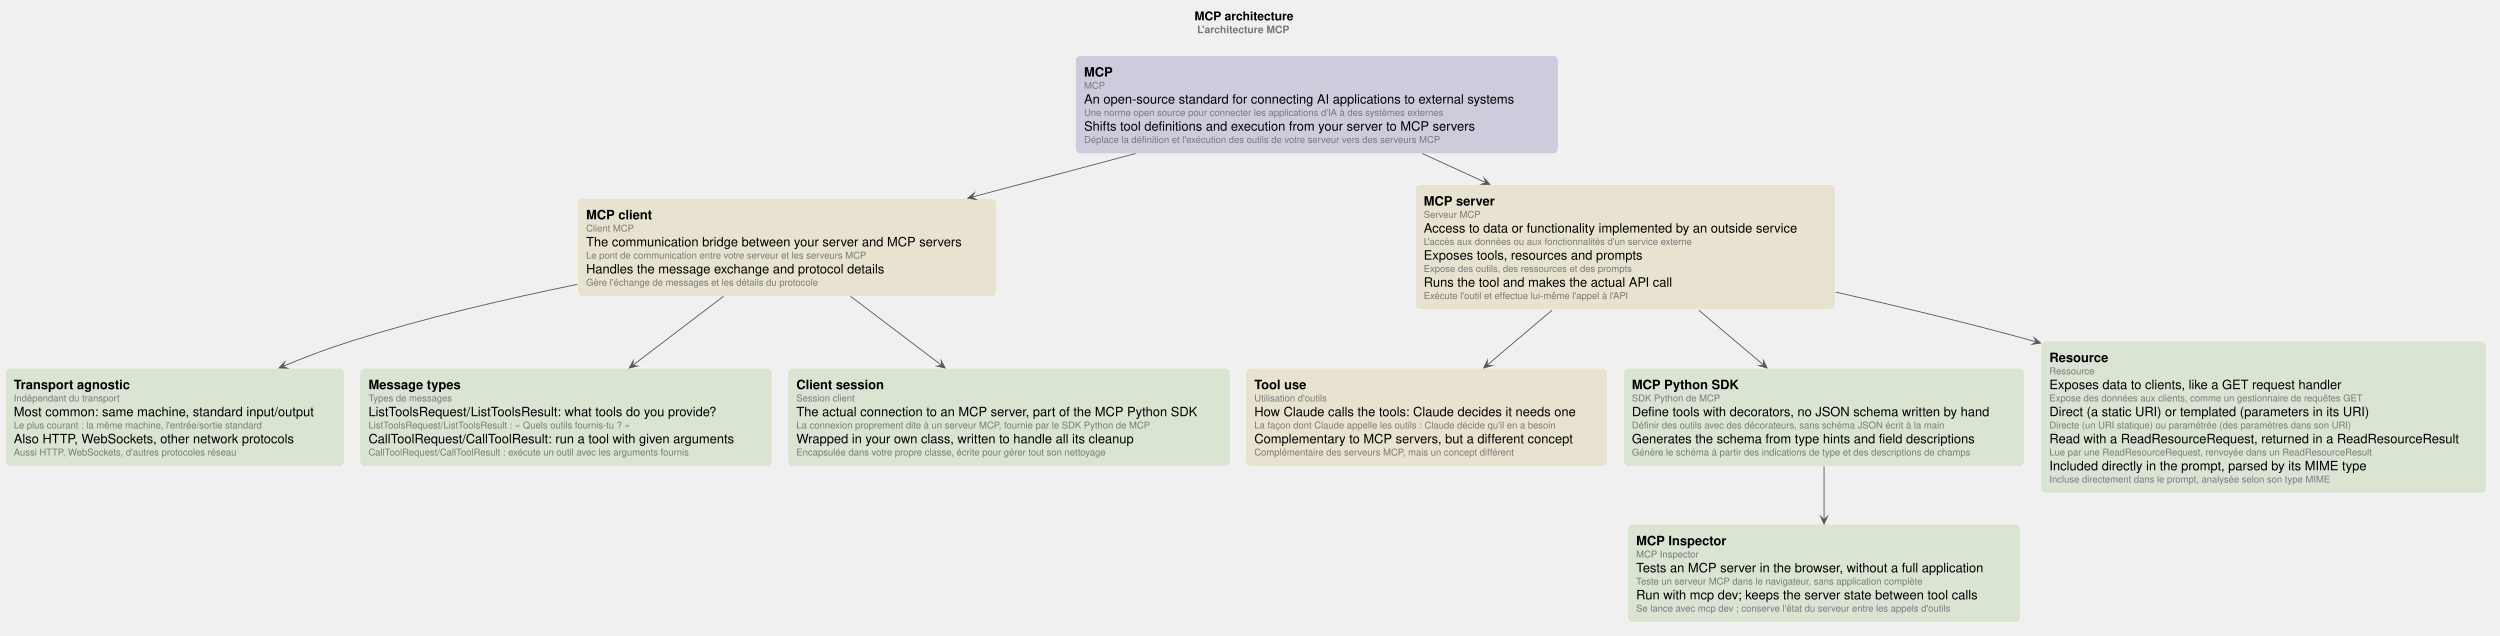
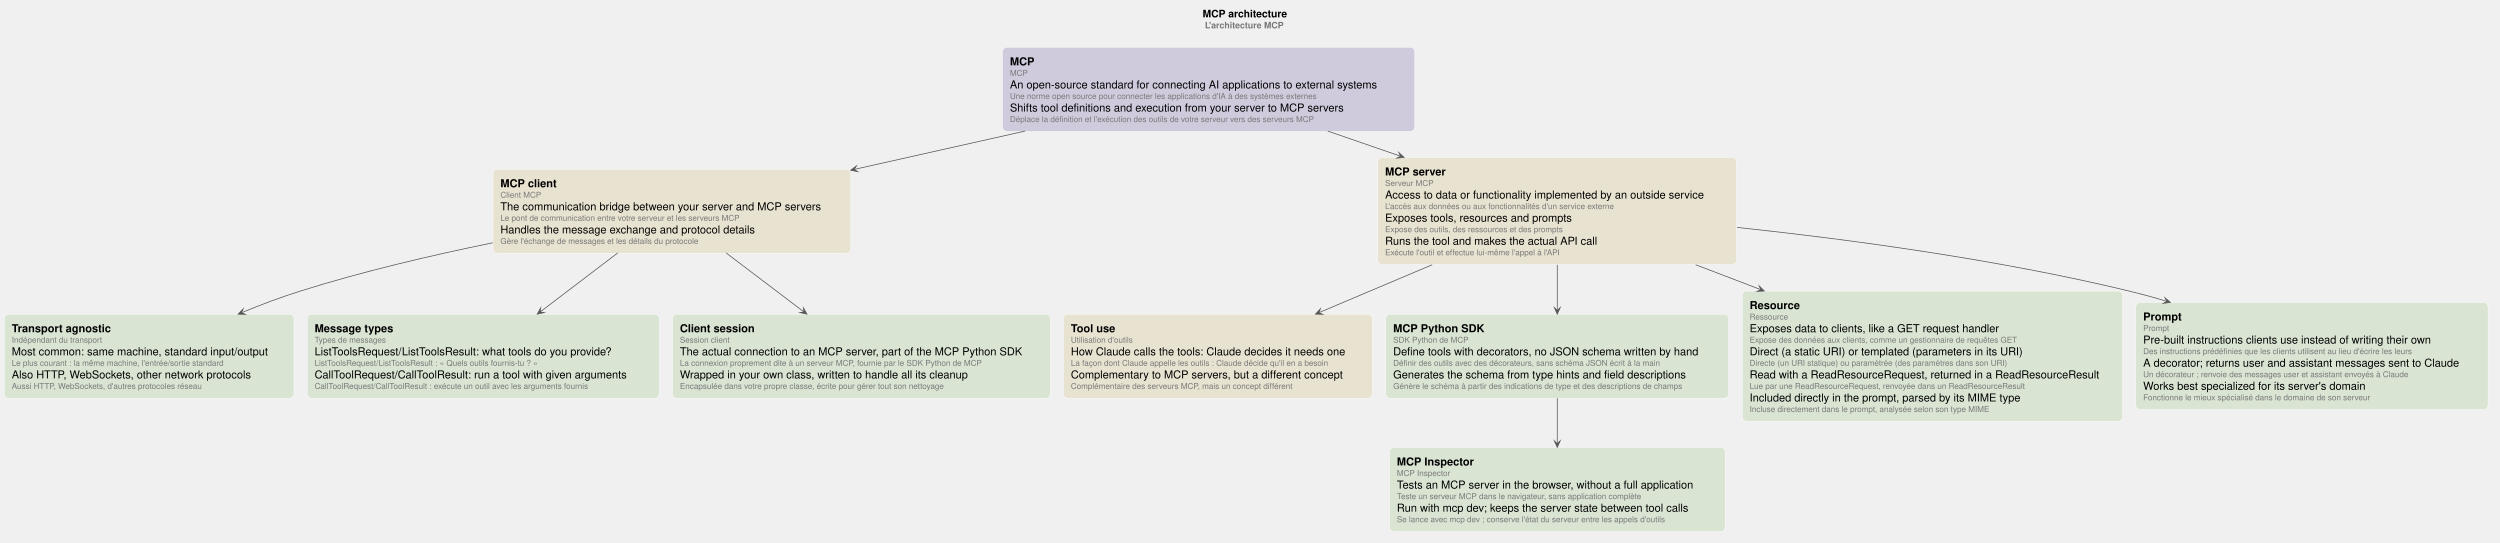
- <svg xmlns="http://www.w3.org/2000/svg" version="1.1" data-diagram-type="DESCRIPTION" style="width:2907px;height:739px;background:#FFFFFF;" width="2907px" height="739px" viewBox="0 0 2907 739" zoomAndPan="magnify" preserveAspectRatio="none" contentStyleType="text/css">
+ <svg xmlns="http://www.w3.org/2000/svg" version="1.1" data-diagram-type="DESCRIPTION" style="width:3405px;height:739px;background:#FFFFFF;" width="3405px" height="739px" viewBox="0 0 3405 739" zoomAndPan="magnify" preserveAspectRatio="none" contentStyleType="text/css">
  <defs />
  <g font-family="sans-serif" lengthAdjust="spacing">
    <g class="title" data-source-line="18">
-       <text x="1388.928" y="23.563" fill="#000" font-size="14" textLength="122.145" font-weight="700" font-family="Helvetica">MCP architecture</text>
-       <text x="1392.086" y="38.564" fill="#777" font-size="12" textLength="115.828" font-weight="700" font-family="Helvetica">L'architecture MCP</text>
+       <text x="1637.928" y="23.563" fill="#000" font-size="14" textLength="122.145" font-weight="700" font-family="Helvetica">MCP architecture</text>
+       <text x="1641.086" y="38.564" fill="#777" font-size="12" textLength="115.828" font-weight="700" font-family="Helvetica">L'architecture MCP</text>
    </g>
    <g class="entity" data-qualified-name="MCP" id="ent0001" data-source-line="20">
-       <rect x="1250.5" y="64.459" width="561.318" height="114.377" fill="#CFCBDD" style="stroke:#FFF;stroke-width:0.5;" rx="6" ry="6" />
-       <text x="1260.5" y="88.99" fill="#000" font-size="15" textLength="35.493" font-weight="700" font-family="Helvetica">MCP</text>
-       <text x="1260.5" y="103.265" fill="#777" font-size="11" textLength="24.997" font-family="Helvetica">MCP</text>
-       <text x="1260.5" y="120.449" fill="#000" font-size="15" textLength="541.318" font-family="Helvetica">An open-source standard for connecting AI applications to external systems</text>
-       <text x="1260.5" y="134.724" fill="#777" font-size="11" textLength="449.072" font-family="Helvetica">Une norme open source pour connecter les applications d'IA à des systèmes externes</text>
-       <text x="1260.5" y="151.908" fill="#000" font-size="15" textLength="491.067" font-family="Helvetica">Shifts tool definitions and execution from your server to MCP servers</text>
-       <text x="1260.5" y="166.183" fill="#777" font-size="11" textLength="446.87" font-family="Helvetica">Déplace la définition et l'exécution des outils de votre serveur vers des serveurs MCP</text>
+       <rect x="1365.5" y="64.459" width="561.318" height="114.377" fill="#CFCBDD" style="stroke:#FFF;stroke-width:0.5;" rx="6" ry="6" />
+       <text x="1375.5" y="88.99" fill="#000" font-size="15" textLength="35.493" font-weight="700" font-family="Helvetica">MCP</text>
+       <text x="1375.5" y="103.265" fill="#777" font-size="11" textLength="24.997" font-family="Helvetica">MCP</text>
+       <text x="1375.5" y="120.449" fill="#000" font-size="15" textLength="541.318" font-family="Helvetica">An open-source standard for connecting AI applications to external systems</text>
+       <text x="1375.5" y="134.724" fill="#777" font-size="11" textLength="449.072" font-family="Helvetica">Une norme open source pour connecter les applications d'IA à des systèmes externes</text>
+       <text x="1375.5" y="151.908" fill="#000" font-size="15" textLength="491.067" font-family="Helvetica">Shifts tool definitions and execution from your server to MCP servers</text>
+       <text x="1375.5" y="166.183" fill="#777" font-size="11" textLength="446.87" font-family="Helvetica">Déplace la définition et l'exécution des outils de votre serveur vers des serveurs MCP</text>
    </g>
    <g class="entity" data-qualified-name="CL" id="ent0002" data-source-line="21">
      <rect x="671.5" y="230.459" width="487.38" height="114.377" fill="#E8E2D0" style="stroke:#FFF;stroke-width:0.5;" rx="6" ry="6" />
      <text x="681.5" y="254.99" fill="#000" font-size="15" textLength="81.372" font-weight="700" font-family="Helvetica">MCP client</text>
      <text x="681.5" y="269.265" fill="#777" font-size="11" textLength="58.33" font-family="Helvetica">Client MCP</text>
      <text x="681.5" y="286.449" fill="#000" font-size="15" textLength="467.38" font-family="Helvetica">The communication bridge between your server and MCP servers</text>
      <text x="681.5" y="300.724" fill="#777" font-size="11" textLength="349.046" font-family="Helvetica">Le pont de communication entre votre serveur et les serveurs MCP</text>
      <text x="681.5" y="317.908" fill="#000" font-size="15" textLength="372.766" font-family="Helvetica">Handles the message exchange and protocol details</text>
      <text x="681.5" y="332.183" fill="#777" font-size="11" textLength="290.152" font-family="Helvetica">Gère l'échange de messages et les détails du protocole</text>
    </g>
    <g class="entity" data-qualified-name="TA" id="ent0003" data-source-line="22">
      <rect x="6" y="427.959" width="394.414" height="114.377" fill="#D9E4D3" style="stroke:#FFF;stroke-width:0.5;" rx="6" ry="6" />
      <text x="16" y="452.49" fill="#000" font-size="15" textLength="141.958" font-weight="700" font-family="Helvetica">Transport agnostic</text>
      <text x="16" y="466.765" fill="#777" font-size="11" textLength="131.979" font-family="Helvetica">Indépendant du transport</text>
      <text x="16" y="483.949" fill="#000" font-size="15" textLength="374.414" font-family="Helvetica">Most common: same machine, standard input/output</text>
      <text x="16" y="498.224" fill="#777" font-size="11" textLength="309.934" font-family="Helvetica">Le plus courant : la même machine, l'entrée/sortie standard</text>
      <text x="16" y="515.408" fill="#000" font-size="15" textLength="353.086" font-family="Helvetica">Also HTTP, WebSockets, other network protocols</text>
      <text x="16" y="529.683" fill="#777" font-size="11" textLength="279.281" font-family="Helvetica">Aussi HTTP, WebSockets, d'autres protocoles réseau</text>
    </g>
    <g class="entity" data-qualified-name="MT" id="ent0004" data-source-line="23">
      <rect x="418.5" y="427.959" width="479.265" height="114.377" fill="#D9E4D3" style="stroke:#FFF;stroke-width:0.5;" rx="6" ry="6" />
      <text x="428.5" y="452.49" fill="#000" font-size="15" textLength="113.525" font-weight="700" font-family="Helvetica">Message types</text>
      <text x="428.5" y="466.765" fill="#777" font-size="11" textLength="104.376" font-family="Helvetica">Types de messages</text>
      <text x="428.5" y="483.949" fill="#000" font-size="15" textLength="437.761" font-family="Helvetica">ListToolsRequest/ListToolsResult: what tools do you provide?</text>
      <text x="428.5" y="498.224" fill="#777" font-size="11" textLength="326.847" font-family="Helvetica">ListToolsRequest/ListToolsResult : « Quels outils fournis-tu ? »</text>
      <text x="428.5" y="515.408" fill="#000" font-size="15" textLength="459.265" font-family="Helvetica">CallToolRequest/CallToolResult: run a tool with given arguments</text>
      <text x="428.5" y="529.683" fill="#777" font-size="11" textLength="403.181" font-family="Helvetica">CallToolRequest/CallToolResult : exécute un outil avec les arguments fournis</text>
    </g>
    <g class="entity" data-qualified-name="SV" id="ent0005" data-source-line="24">
-       <rect x="1645.5" y="214.459" width="488.545" height="145.836" fill="#E8E2D0" style="stroke:#FFF;stroke-width:0.5;" rx="6" ry="6" />
-       <text x="1655.5" y="238.99" fill="#000" font-size="15" textLength="87.656" font-weight="700" font-family="Helvetica">MCP server</text>
-       <text x="1655.5" y="253.265" fill="#777" font-size="11" textLength="68.943" font-family="Helvetica">Serveur MCP</text>
-       <text x="1655.5" y="270.449" fill="#000" font-size="15" textLength="468.545" font-family="Helvetica">Access to data or functionality implemented by an outside service</text>
-       <text x="1655.5" y="284.724" fill="#777" font-size="11" textLength="338.083" font-family="Helvetica">L'accès aux données ou aux fonctionnalités d'un service externe</text>
-       <text x="1655.5" y="301.908" fill="#000" font-size="15" textLength="272.6" font-family="Helvetica">Exposes tools, resources and prompts</text>
-       <text x="1655.5" y="316.183" fill="#777" font-size="11" textLength="259.225" font-family="Helvetica">Expose des outils, des ressources et des prompts</text>
-       <text x="1655.5" y="333.367" fill="#000" font-size="15" textLength="306.584" font-family="Helvetica">Runs the tool and makes the actual API call</text>
-       <text x="1655.5" y="347.642" fill="#777" font-size="11" textLength="260.831" font-family="Helvetica">Exécute l'outil et effectue lui-même l'appel à l'API</text>
+       <rect x="1876.5" y="214.459" width="488.545" height="145.836" fill="#E8E2D0" style="stroke:#FFF;stroke-width:0.5;" rx="6" ry="6" />
+       <text x="1886.5" y="238.99" fill="#000" font-size="15" textLength="87.656" font-weight="700" font-family="Helvetica">MCP server</text>
+       <text x="1886.5" y="253.265" fill="#777" font-size="11" textLength="68.943" font-family="Helvetica">Serveur MCP</text>
+       <text x="1886.5" y="270.449" fill="#000" font-size="15" textLength="468.545" font-family="Helvetica">Access to data or functionality implemented by an outside service</text>
+       <text x="1886.5" y="284.724" fill="#777" font-size="11" textLength="338.083" font-family="Helvetica">L'accès aux données ou aux fonctionnalités d'un service externe</text>
+       <text x="1886.5" y="301.908" fill="#000" font-size="15" textLength="272.6" font-family="Helvetica">Exposes tools, resources and prompts</text>
+       <text x="1886.5" y="316.183" fill="#777" font-size="11" textLength="259.225" font-family="Helvetica">Expose des outils, des ressources et des prompts</text>
+       <text x="1886.5" y="333.367" fill="#000" font-size="15" textLength="306.584" font-family="Helvetica">Runs the tool and makes the actual API call</text>
+       <text x="1886.5" y="347.642" fill="#777" font-size="11" textLength="260.831" font-family="Helvetica">Exécute l'outil et effectue lui-même l'appel à l'API</text>
    </g>
    <g class="entity" data-qualified-name="TU" id="ent0006" data-source-line="25">
      <rect x="1448.5" y="427.959" width="420.54" height="114.377" fill="#E8E2D0" style="stroke:#FFF;stroke-width:0.5;" rx="6" ry="6" />
      <text x="1458.5" y="452.49" fill="#000" font-size="15" textLength="64.834" font-weight="700" font-family="Helvetica">Tool use</text>
      <text x="1458.5" y="466.765" fill="#777" font-size="11" textLength="92.807" font-family="Helvetica">Utilisation d'outils</text>
      <text x="1458.5" y="483.949" fill="#000" font-size="15" textLength="400.54" font-family="Helvetica">How Claude calls the tools: Claude decides it needs one</text>
      <text x="1458.5" y="498.224" fill="#777" font-size="11" textLength="375.885" font-family="Helvetica">La façon dont Claude appelle les outils : Claude décide qu'il en a besoin</text>
      <text x="1458.5" y="515.408" fill="#000" font-size="15" textLength="398.24" font-family="Helvetica">Complementary to MCP servers, but a different concept</text>
      <text x="1458.5" y="529.683" fill="#777" font-size="11" textLength="324.473" font-family="Helvetica">Complémentaire des serveurs MCP, mais un concept différent</text>
    </g>
    <g class="entity" data-qualified-name="SDK" id="ent0007" data-source-line="26">
      <rect x="1887.5" y="427.959" width="466.719" height="114.377" fill="#D9E4D3" style="stroke:#FFF;stroke-width:0.5;" rx="6" ry="6" />
      <text x="1897.5" y="452.49" fill="#000" font-size="15" textLength="128.32" font-weight="700" font-family="Helvetica">MCP Python SDK</text>
      <text x="1897.5" y="466.765" fill="#777" font-size="11" textLength="106.219" font-family="Helvetica">SDK Python de MCP</text>
      <text x="1897.5" y="483.949" fill="#000" font-size="15" textLength="446.719" font-family="Helvetica">Define tools with decorators, no JSON schema written by hand</text>
      <text x="1897.5" y="498.224" fill="#777" font-size="11" textLength="387.261" font-family="Helvetica">Définir des outils avec des décorateurs, sans schéma JSON écrit à la main</text>
      <text x="1897.5" y="515.408" fill="#000" font-size="15" textLength="428.818" font-family="Helvetica">Generates the schema from type hints and field descriptions</text>
      <text x="1897.5" y="529.683" fill="#777" font-size="11" textLength="420.621" font-family="Helvetica">Génère le schéma à partir des indications de type et des descriptions de champs</text>
    </g>
    <g class="entity" data-qualified-name="CS" id="ent0008" data-source-line="27">
      <rect x="916" y="427.959" width="514.458" height="114.377" fill="#D9E4D3" style="stroke:#FFF;stroke-width:0.5;" rx="6" ry="6" />
      <text x="926" y="452.49" fill="#000" font-size="15" textLength="105.535" font-weight="700" font-family="Helvetica">Client session</text>
      <text x="926" y="466.765" fill="#777" font-size="11" textLength="72.424" font-family="Helvetica">Session client</text>
      <text x="926" y="483.949" fill="#000" font-size="15" textLength="494.458" font-family="Helvetica">The actual connection to an MCP server, part of the MCP Python SDK</text>
      <text x="926" y="498.224" fill="#777" font-size="11" textLength="437.352" font-family="Helvetica">La connexion proprement dite à un serveur MCP, fournie par le SDK Python de MCP</text>
      <text x="926" y="515.408" fill="#000" font-size="15" textLength="424.204" font-family="Helvetica">Wrapped in your own class, written to handle all its cleanup</text>
      <text x="926" y="529.683" fill="#777" font-size="11" textLength="387.771" font-family="Helvetica">Encapsulée dans votre propre classe, écrite pour gérer tout son nettoyage</text>
    </g>
    <g class="entity" data-qualified-name="INS" id="ent0009" data-source-line="28">
      <rect x="1892.5" y="609.459" width="457.117" height="114.377" fill="#D9E4D3" style="stroke:#FFF;stroke-width:0.5;" rx="6" ry="6" />
      <text x="1902.5" y="633.99" fill="#000" font-size="15" textLength="110.786" font-weight="700" font-family="Helvetica">MCP Inspector</text>
      <text x="1902.5" y="648.265" fill="#777" font-size="11" textLength="77.118" font-family="Helvetica">MCP Inspector</text>
      <text x="1902.5" y="665.449" fill="#000" font-size="15" textLength="437.117" font-family="Helvetica">Tests an MCP server in the browser, without a full application</text>
      <text x="1902.5" y="679.724" fill="#777" font-size="11" textLength="357.86" font-family="Helvetica">Teste un serveur MCP dans le navigateur, sans application complète</text>
      <text x="1902.5" y="696.908" fill="#000" font-size="15" textLength="428.079" font-family="Helvetica">Run with mcp dev; keeps the server state between tool calls</text>
      <text x="1902.5" y="711.183" fill="#777" font-size="11" textLength="395.184" font-family="Helvetica">Se lance avec mcp dev ; conserve l'état du serveur entre les appels d'outils</text>
    </g>
    <g class="entity" data-qualified-name="RS" id="ent0010" data-source-line="29">
      <rect x="2373" y="396.459" width="518.032" height="177.295" fill="#D9E4D3" style="stroke:#FFF;stroke-width:0.5;" rx="6" ry="6" />
      <text x="2383" y="420.99" fill="#000" font-size="15" textLength="70.891" font-weight="700" font-family="Helvetica">Resource</text>
      <text x="2383" y="435.265" fill="#777" font-size="11" textLength="55.043" font-family="Helvetica">Ressource</text>
      <text x="2383" y="452.449" fill="#000" font-size="15" textLength="360.571" font-family="Helvetica">Exposes data to clients, like a GET request handler</text>
      <text x="2383" y="466.724" fill="#777" font-size="11" textLength="386.047" font-family="Helvetica">Expose des données aux clients, comme un gestionnaire de requêtes GET</text>
      <text x="2383" y="483.908" fill="#000" font-size="15" textLength="394.387" font-family="Helvetica">Direct (a static URI) or templated (parameters in its URI)</text>
      <text x="2383" y="498.183" fill="#777" font-size="11" textLength="370.632" font-family="Helvetica">Directe (un URI statique) ou paramétrée (des paramètres dans son URI)</text>
      <text x="2383" y="515.367" fill="#000" font-size="15" textLength="498.032" font-family="Helvetica">Read with a ReadResourceRequest, returned in a ReadResourceResult</text>
      <text x="2383" y="529.642" fill="#777" font-size="11" textLength="393.755" font-family="Helvetica">Lue par une ReadResourceRequest, renvoyée dans un ReadResourceResult</text>
      <text x="2383" y="546.826" fill="#000" font-size="15" textLength="397.771" font-family="Helvetica">Included directly in the prompt, parsed by its MIME type</text>
      <text x="2383" y="561.101" fill="#777" font-size="11" textLength="349.309" font-family="Helvetica">Incluse directement dans le prompt, analysée selon son type MIME</text>
    </g>
-     <g class="link" data-entity-1="ent0001" data-entity-2="ent0002" id="lnk11" data-link-type="dependency">
-       <polygon points="1125.35,230.457,1135.076,232.007,1130.182,229.17,1133.018,224.276,1125.35,230.457" fill="#555" style="stroke:#555;stroke-width:1;stroke-linejoin:miter;stroke-miterlimit:10;" />
-       <path d="M1320.3,178.554 C1257.325,195.32 1193.134,212.41 1130.182,229.17" style="stroke:#555;stroke-width:1;" fill="none" />
+     <g class="entity" data-qualified-name="PR" id="ent0011" data-source-line="30">
+       <rect x="2909" y="411.959" width="479.756" height="145.836" fill="#D9E4D3" style="stroke:#FFF;stroke-width:0.5;" rx="6" ry="6" />
+       <text x="2919" y="436.49" fill="#000" font-size="15" textLength="54.265" font-weight="700" font-family="Helvetica">Prompt</text>
+       <text x="2919" y="450.765" fill="#777" font-size="11" textLength="37.732" font-family="Helvetica">Prompt</text>
+       <text x="2919" y="467.949" fill="#000" font-size="15" textLength="426.672" font-family="Helvetica">Pre-built instructions clients use instead of writing their own</text>
+       <text x="2919" y="482.224" fill="#777" font-size="11" textLength="395.903" font-family="Helvetica">Des instructions prédéfinies que les clients utilisent au lieu d'écrire les leurs</text>
+       <text x="2919" y="499.408" fill="#000" font-size="15" textLength="459.756" font-family="Helvetica">A decorator; returns user and assistant messages sent to Claude</text>
+       <text x="2919" y="513.683" fill="#777" font-size="11" textLength="385.875" font-family="Helvetica">Un décorateur ; renvoie des messages user et assistant envoyés à Claude</text>
+       <text x="2919" y="530.867" fill="#000" font-size="15" textLength="328.521" font-family="Helvetica">Works best specialized for its server's domain</text>
+       <text x="2919" y="545.142" fill="#777" font-size="11" textLength="329.672" font-family="Helvetica">Fonctionne le mieux spécialisé dans le domaine de son serveur</text>
    </g>
-     <g class="link" data-entity-1="ent0001" data-entity-2="ent0005" id="lnk12" data-link-type="dependency">
-       <polygon points="1732.342,214.437,1725.818,207.059,1727.794,212.359,1722.494,214.336,1732.342,214.437" fill="#555" style="stroke:#555;stroke-width:1;stroke-linejoin:miter;stroke-miterlimit:10;" />
-       <path d="M1653.794,178.554 C1679.074,190.103 1701.478,200.338 1727.794,212.359" style="stroke:#555;stroke-width:1;" fill="none" />
+     <g class="link" data-entity-1="ent0001" data-entity-2="ent0002" id="lnk12" data-link-type="dependency">
+       <polygon points="1158.599,231.808,1168.256,233.74,1163.478,230.713,1166.505,225.934,1158.599,231.808" fill="#555" style="stroke:#555;stroke-width:1;stroke-linejoin:miter;stroke-miterlimit:10;" />
+       <path d="M1396.22,178.497 C1319.408,195.73 1239.87,213.574 1163.478,230.713" style="stroke:#555;stroke-width:1;" fill="none" />
    </g>
-     <g class="link" data-entity-1="ent0002" data-entity-2="ent0003" id="lnk13" data-link-type="dependency">
+     <g class="link" data-entity-1="ent0001" data-entity-2="ent0005" id="lnk13" data-link-type="dependency">
+       <polygon points="1912.4,214.437,1905.198,207.719,1907.674,212.805,1902.587,215.281,1912.4,214.437" fill="#555" style="stroke:#555;stroke-width:1;stroke-linejoin:miter;stroke-miterlimit:10;" />
+       <path d="M1808.471,178.554 C1841.92,190.103 1872.854,200.783 1907.674,212.805" style="stroke:#555;stroke-width:1;" fill="none" />
+     </g>
+     <g class="link" data-entity-1="ent0002" data-entity-2="ent0003" id="lnk14" data-link-type="dependency">
      <polygon points="324.369,427.867,334.215,428.108,328.986,425.949,331.145,420.72,324.369,427.867" fill="#555" style="stroke:#555;stroke-width:1;stroke-linejoin:miter;stroke-miterlimit:10;" />
      <path d="M671.249,330.663 C587.245,347.788 493.155,369.875 409,396.459 C381.119,405.267 356.446,414.538 328.986,425.949" style="stroke:#555;stroke-width:1;" fill="none" />
    </g>
-     <g class="link" data-entity-1="ent0002" data-entity-2="ent0004" id="lnk14" data-link-type="dependency">
+     <g class="link" data-entity-1="ent0002" data-entity-2="ent0004" id="lnk15" data-link-type="dependency">
      <polygon points="731.657,427.928,741.241,425.663,735.636,424.901,736.398,419.296,731.657,427.928" fill="#555" style="stroke:#555;stroke-width:1;stroke-linejoin:miter;stroke-miterlimit:10;" />
      <path d="M841.354,344.481 C806.942,370.658 770.049,398.723 735.636,424.901" style="stroke:#555;stroke-width:1;" fill="none" />
    </g>
-     <g class="link" data-entity-1="ent0005" data-entity-2="ent0006" id="lnk15" data-link-type="dependency">
-       <polygon points="1725.239,427.9,1734.693,425.139,1729.055,424.67,1729.525,419.032,1725.239,427.9" fill="#555" style="stroke:#555;stroke-width:1;stroke-linejoin:miter;stroke-miterlimit:10;" />
-       <path d="M1804.64,360.701 C1778.422,382.89 1753.792,403.734 1729.055,424.67" style="stroke:#555;stroke-width:1;" fill="none" />
+     <g class="link" data-entity-1="ent0005" data-entity-2="ent0006" id="lnk16" data-link-type="dependency">
+       <polygon points="1791.664,427.821,1801.511,427.997,1796.269,425.872,1798.393,420.63,1791.664,427.821" fill="#555" style="stroke:#555;stroke-width:1;stroke-linejoin:miter;stroke-miterlimit:10;" />
+       <path d="M1950.609,360.562 C1898.147,382.762 1845.802,404.912 1796.269,425.872" style="stroke:#555;stroke-width:1;" fill="none" />
    </g>
-     <g class="link" data-entity-1="ent0005" data-entity-2="ent0007" id="lnk16" data-link-type="dependency">
-       <polygon points="2054.761,427.9,2050.475,419.032,2050.945,424.67,2045.307,425.139,2054.761,427.9" fill="#555" style="stroke:#555;stroke-width:1;stroke-linejoin:miter;stroke-miterlimit:10;" />
-       <path d="M1975.36,360.701 C2001.578,382.89 2026.208,403.734 2050.945,424.67" style="stroke:#555;stroke-width:1;" fill="none" />
+     <g class="link" data-entity-1="ent0005" data-entity-2="ent0007" id="lnk17" data-link-type="dependency">
+       <polygon points="2121,427.9,2125,418.9,2121,422.9,2117,418.9,2121,427.9" fill="#555" style="stroke:#555;stroke-width:1;stroke-linejoin:miter;stroke-miterlimit:10;" />
+       <path d="M2121,360.701 C2121,382.89 2121,401.965 2121,422.9" style="stroke:#555;stroke-width:1;" fill="none" />
    </g>
-     <g class="link" data-entity-1="ent0007" data-entity-2="ent0009" id="lnk17" data-link-type="dependency">
+     <g class="link" data-entity-1="ent0007" data-entity-2="ent0009" id="lnk18" data-link-type="dependency">
      <polygon points="2121,609.356,2125,600.356,2121,604.356,2117,600.356,2121,609.356" fill="#555" style="stroke:#555;stroke-width:1;stroke-linejoin:miter;stroke-miterlimit:10;" />
      <path d="M2121,542.261 C2121,563.647 2121,582.989 2121,604.356" style="stroke:#555;stroke-width:1;" fill="none" />
    </g>
-     <g class="link" data-entity-1="ent0002" data-entity-2="ent0008" id="lnk18" data-link-type="dependency">
+     <g class="link" data-entity-1="ent0002" data-entity-2="ent0008" id="lnk19" data-link-type="dependency">
      <polygon points="1099.057,427.928,1094.299,419.305,1095.072,424.909,1089.468,425.681,1099.057,427.928" fill="#555" style="stroke:#555;stroke-width:1;stroke-linejoin:miter;stroke-miterlimit:10;" />
      <path d="M988.932,344.481 C1023.478,370.658 1060.525,398.731 1095.072,424.909" style="stroke:#555;stroke-width:1;" fill="none" />
    </g>
-     <g class="link" data-entity-1="ent0005" data-entity-2="ent0010" id="lnk19" data-link-type="dependency">
-       <polygon points="2372.89,398.941,2365.312,392.65,2368.077,397.585,2363.142,400.35,2372.89,398.941" fill="#555" style="stroke:#555;stroke-width:1;stroke-linejoin:miter;stroke-miterlimit:10;" />
-       <path d="M2134.644,339.708 C2208.682,356.423 2289.974,375.987 2364,396.459 C2366.948,397.274 2365.1,396.746 2368.077,397.585" style="stroke:#555;stroke-width:1;" fill="none" />
+     <g class="link" data-entity-1="ent0005" data-entity-2="ent0010" id="lnk20" data-link-type="dependency">
+       <polygon points="2402.966,396.334,2395.989,389.382,2398.296,394.548,2393.131,396.854,2402.966,396.334" fill="#555" style="stroke:#555;stroke-width:1;stroke-linejoin:miter;stroke-miterlimit:10;" />
+       <path d="M2309.463,360.562 C2339.898,372.206 2367.029,382.586 2398.296,394.548" style="stroke:#555;stroke-width:1;" fill="none" />
+     </g>
+     <g class="link" data-entity-1="ent0005" data-entity-2="ent0011" id="lnk21" data-link-type="dependency">
+       <polygon points="2956.09,411.944,2948.65,405.49,2951.308,410.484,2946.314,413.141,2956.09,411.944" fill="#555" style="stroke:#555;stroke-width:1;stroke-linejoin:miter;stroke-miterlimit:10;" />
+       <path d="M2365.903,309.712 C2520.533,326.246 2723.684,353.714 2900,396.459 C2918.369,400.912 2932.501,404.742 2951.308,410.484" style="stroke:#555;stroke-width:1;" fill="none" />
    </g>
  </g>
</svg>
